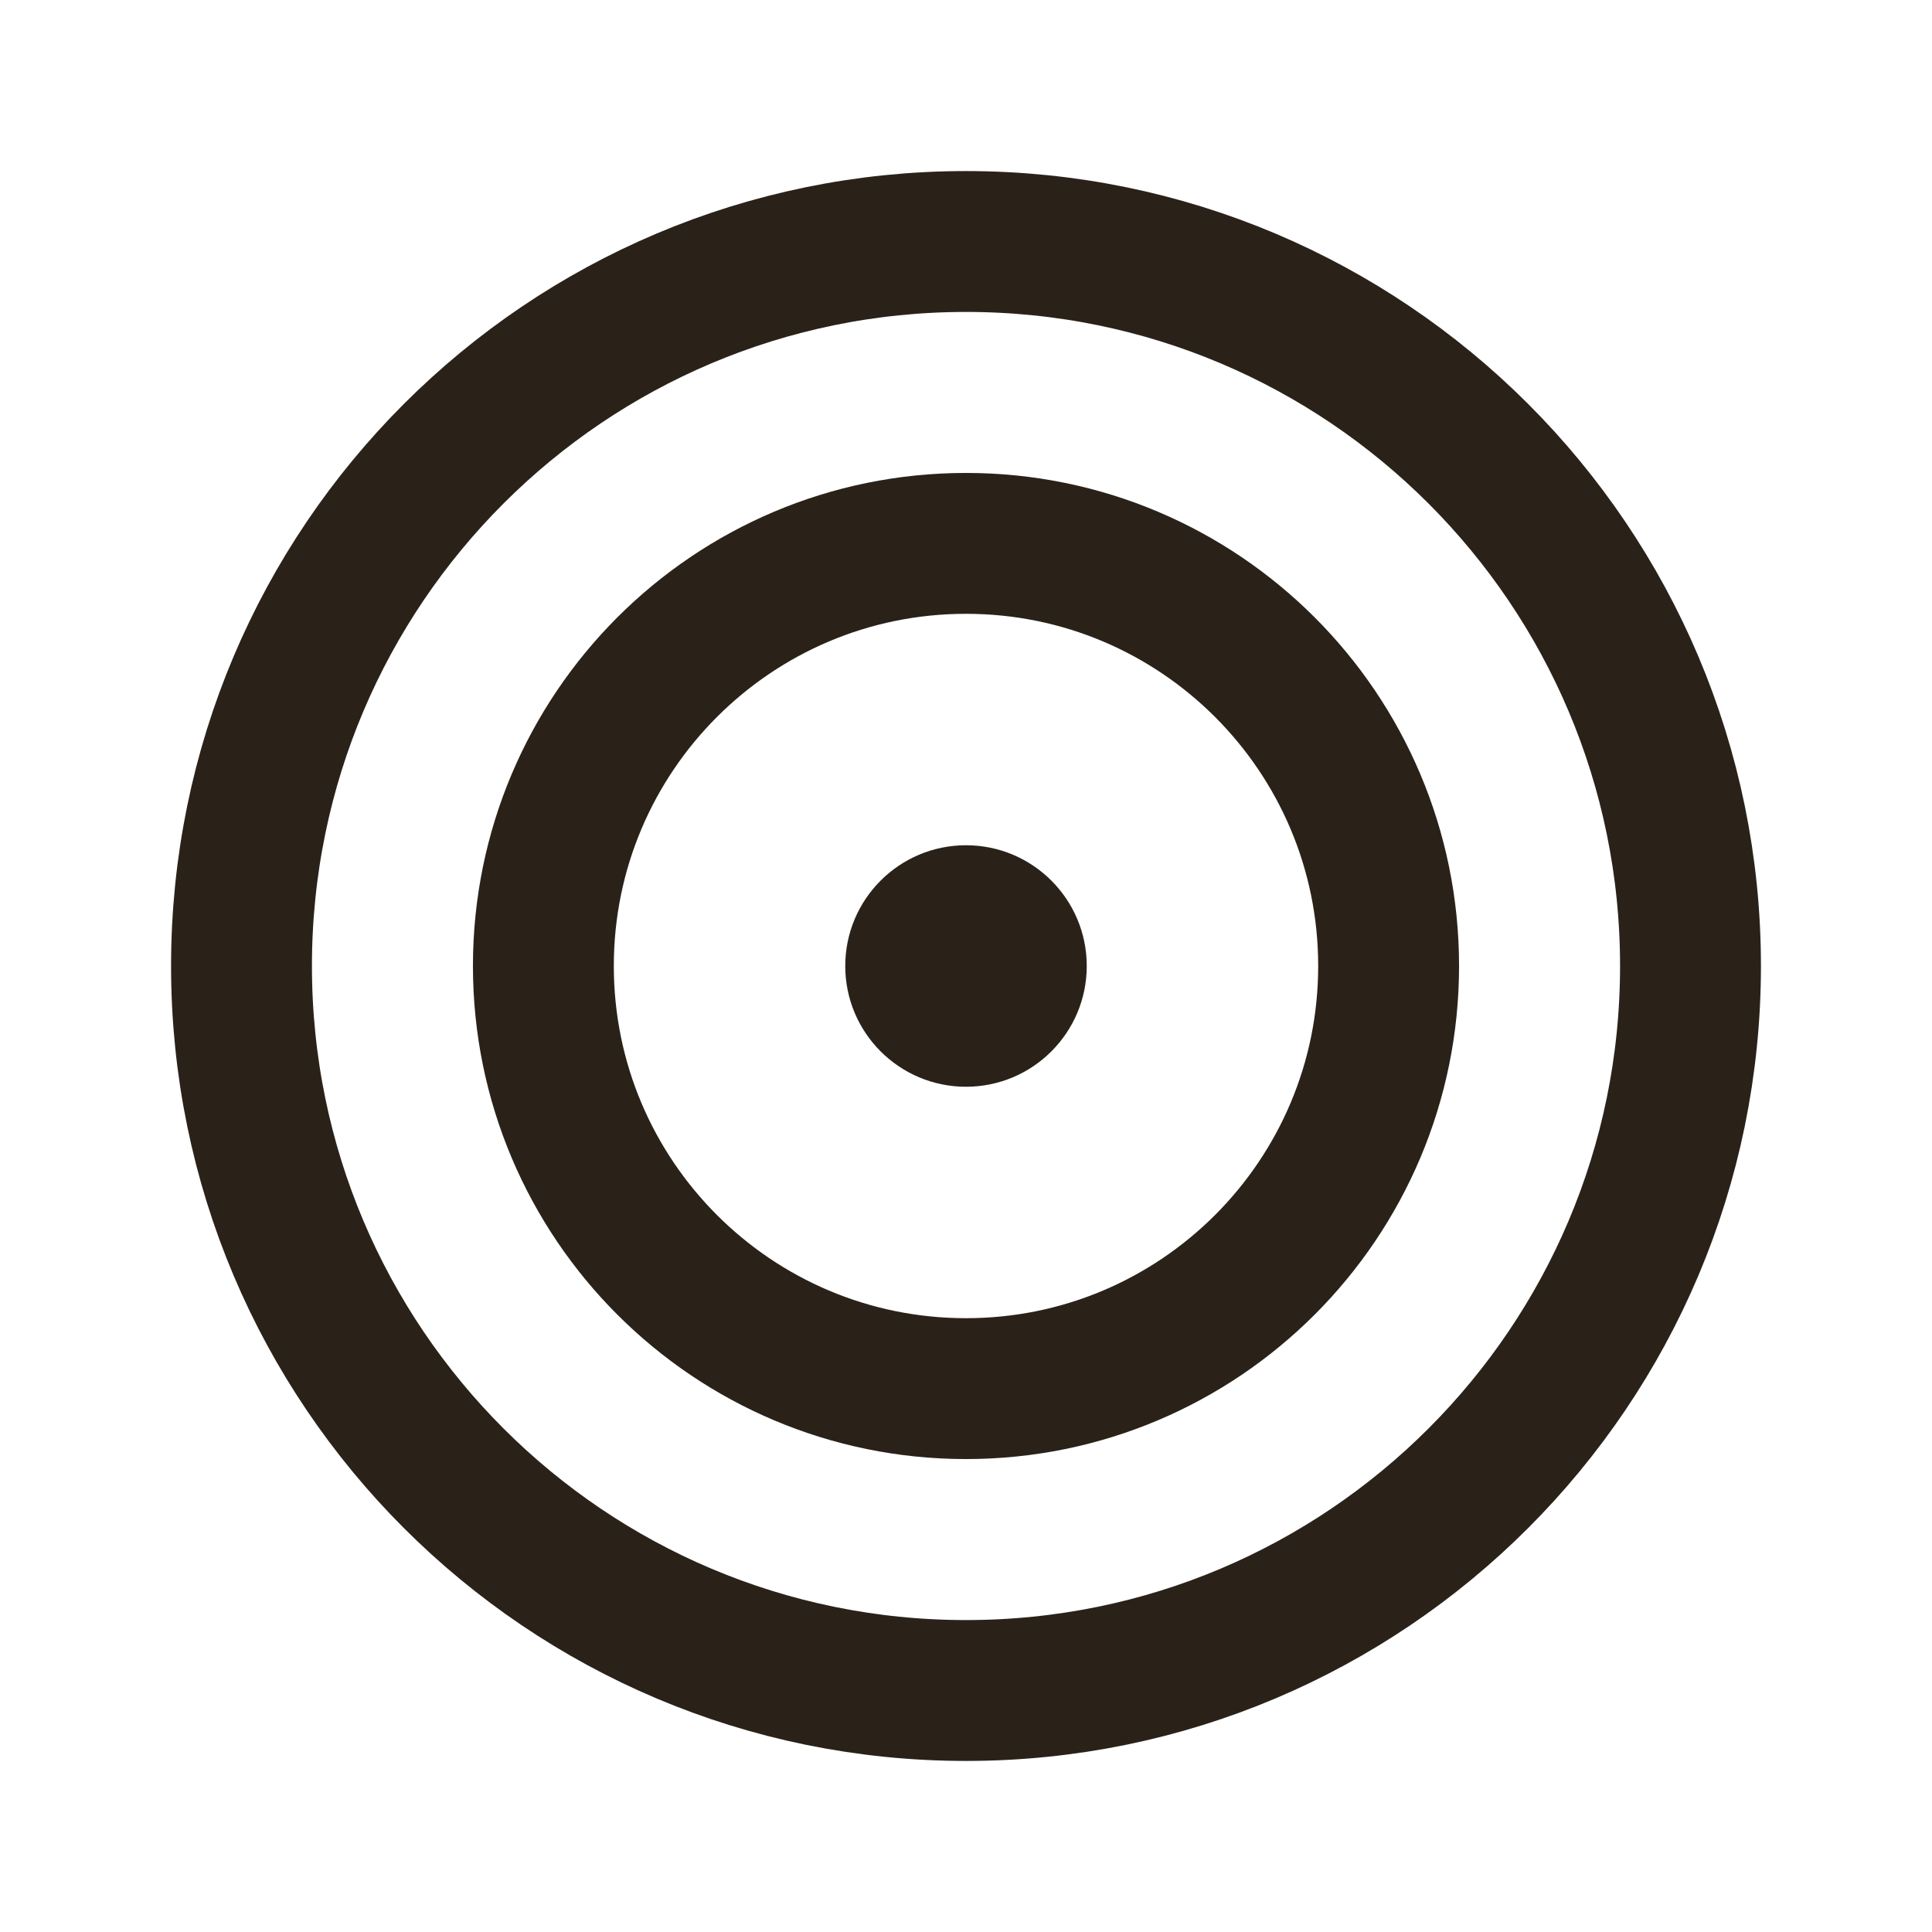
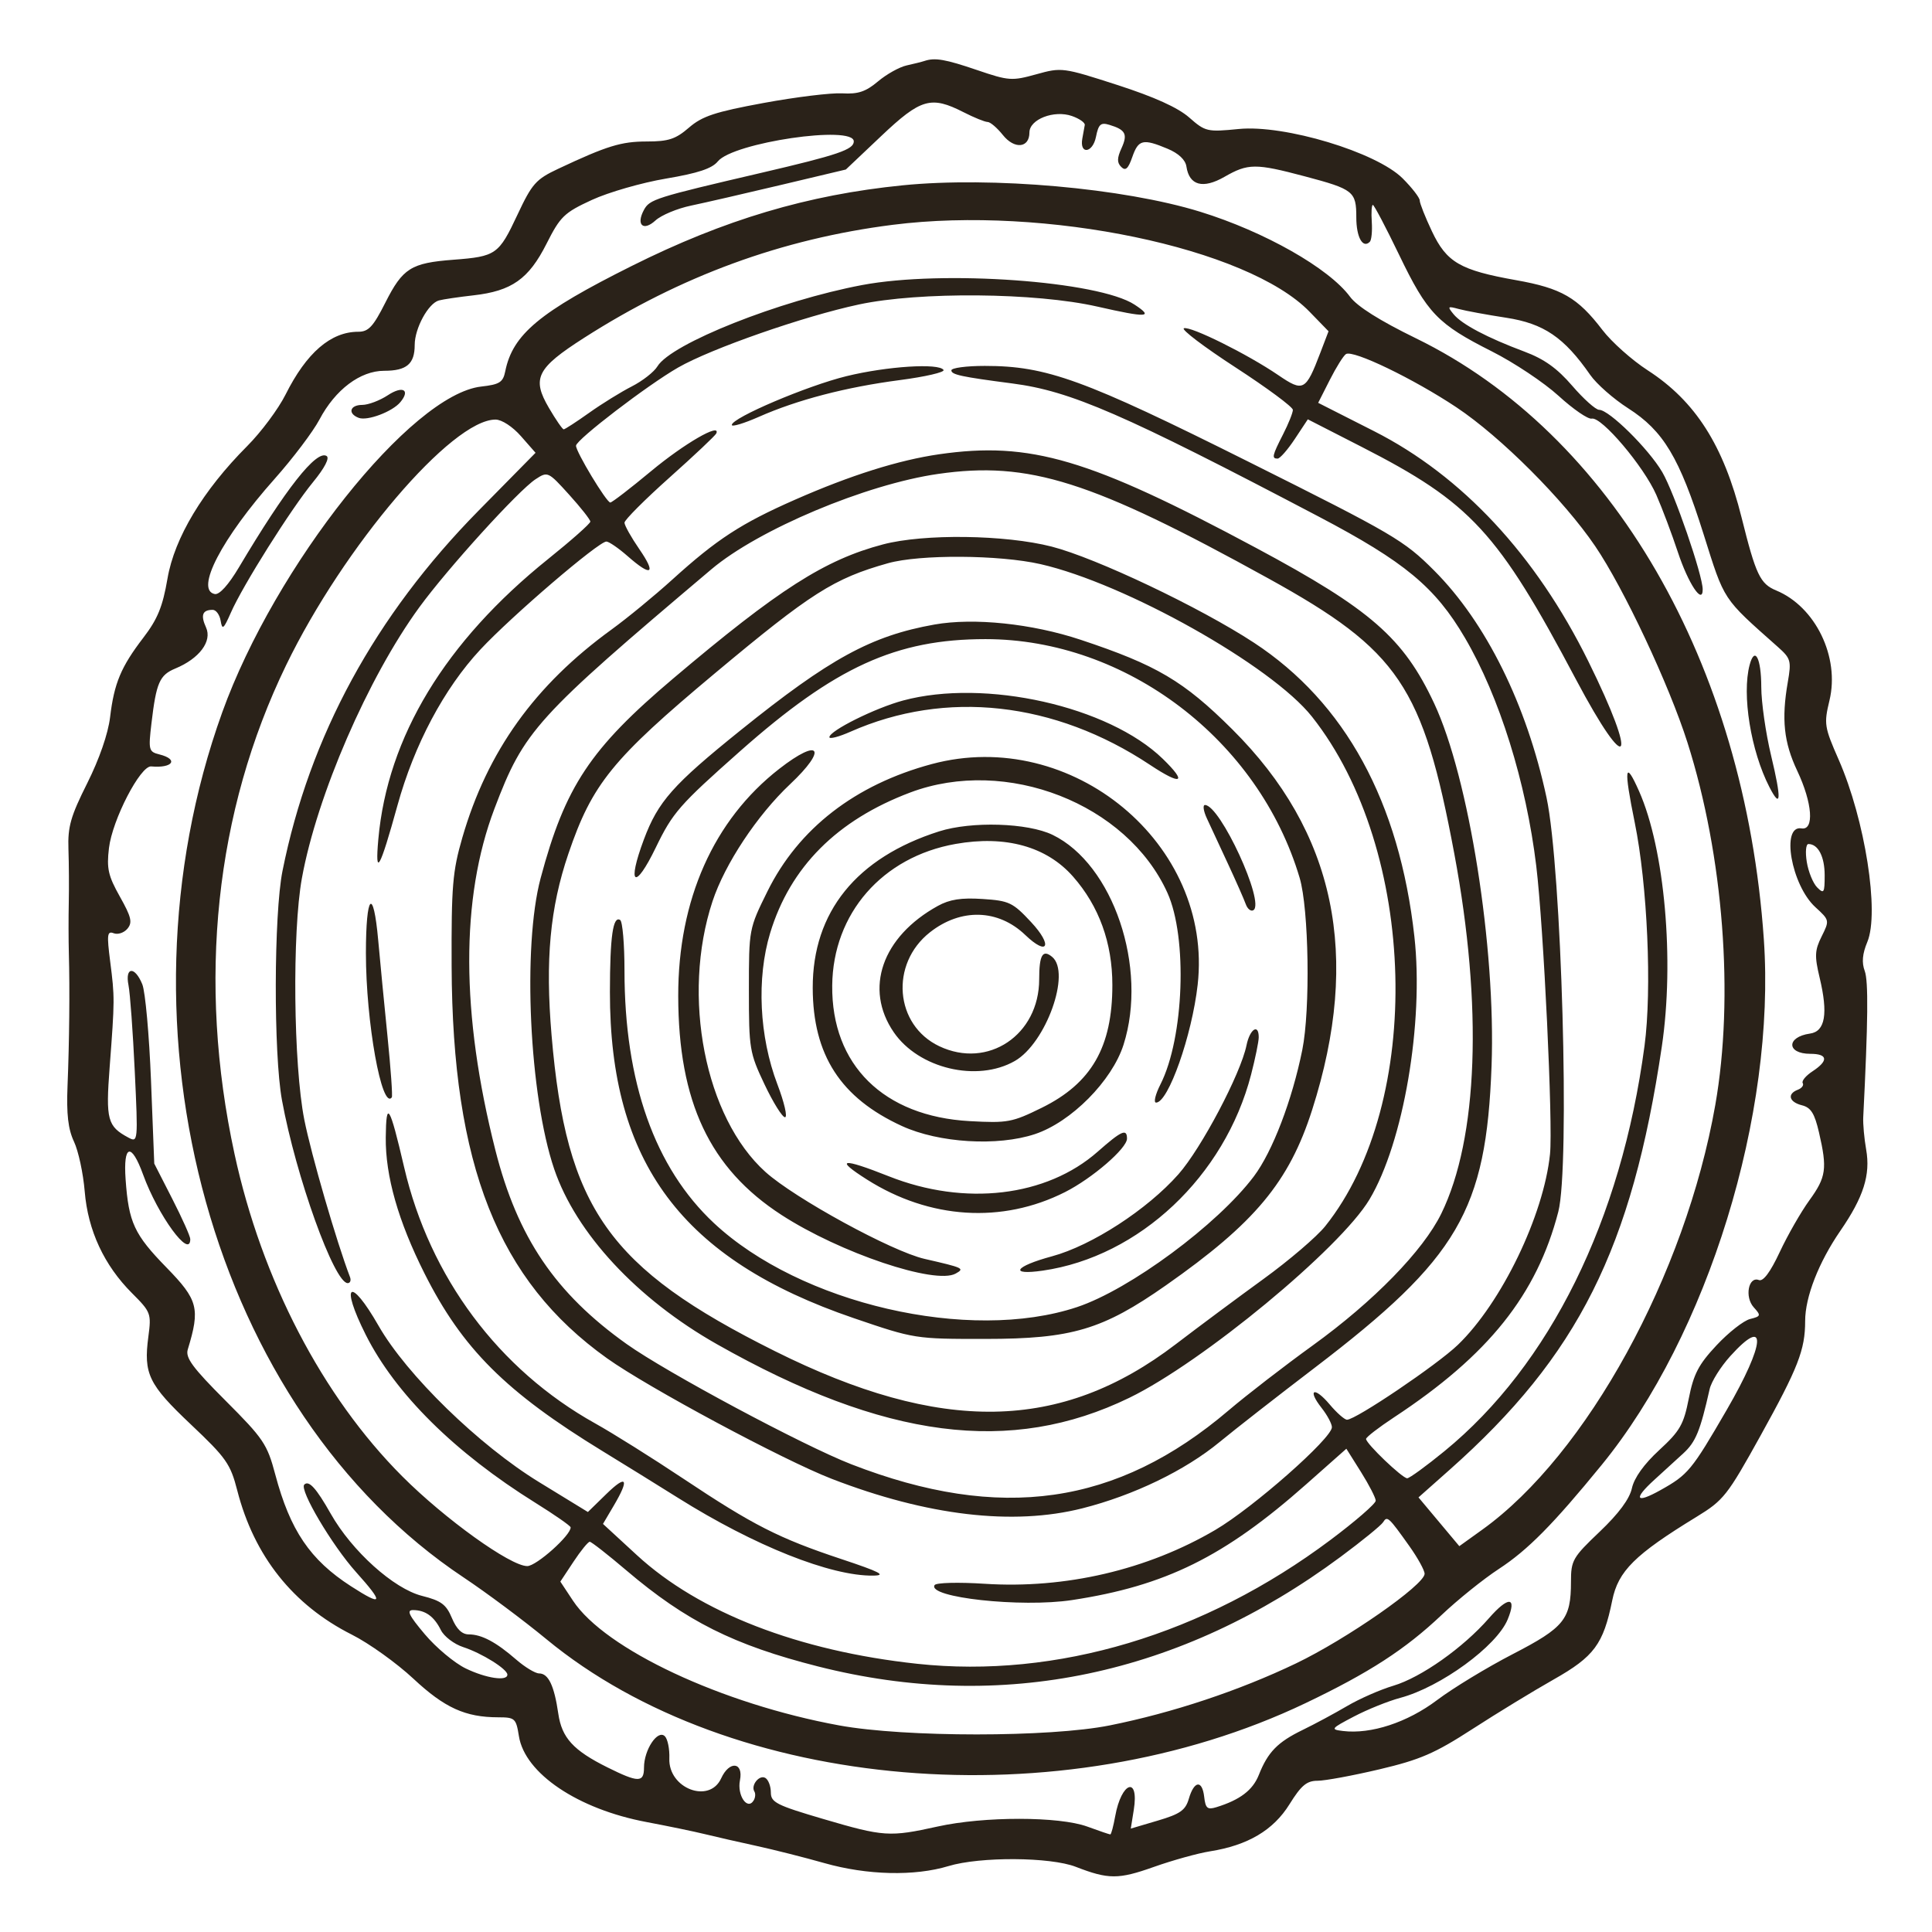
- <svg xmlns="http://www.w3.org/2000/svg" viewBox="0 0 24 24" width="24" height="24" fill="none" stroke="#2a2219" stroke-width="1.75" stroke-linecap="round" stroke-linejoin="round">
-   <circle cx="12" cy="12" r="9" />
-   <circle cx="12" cy="12" r="5.25" />
-   <circle cx="12" cy="12" r="1.5" fill="#2a2219" stroke="none" />
+ <svg xmlns="http://www.w3.org/2000/svg" viewBox="0 0 394 396" width="48" height="48">
+   <path d="M 188.500 12.491 C 187.950 12.675, 186.297 13.089, 184.827 13.412 C 183.357 13.735, 180.716 15.209, 178.959 16.688 C 176.453 18.796, 174.874 19.325, 171.648 19.134 C 169.384 19.001, 162.125 19.888, 155.516 21.105 C 145.566 22.939, 142.935 23.808, 140.215 26.160 C 137.490 28.516, 136.020 29, 131.587 29 C 126.322 29, 123.425 29.892, 113.434 34.589 C 108.840 36.749, 108.060 37.628, 105.063 44.015 C 101.230 52.185, 100.680 52.571, 91.926 53.239 C 83.240 53.903, 81.549 54.970, 77.981 62.038 C 75.495 66.961, 74.530 68, 72.436 68 C 66.799 68, 61.824 72.296, 57.532 80.871 C 56.053 83.825, 52.516 88.576, 49.672 91.427 C 40.599 100.523, 34.763 110.224, 33.330 118.590 C 32.346 124.336, 31.304 126.890, 28.396 130.687 C 23.793 136.695, 22.398 140.028, 21.565 147 C 21.162 150.378, 19.352 155.605, 16.874 160.546 C 13.478 167.319, 12.869 169.456, 13.028 174.046 C 13.132 177.046, 13.163 181.975, 13.097 185 C 13.030 188.025, 13.038 192.750, 13.114 195.500 C 13.318 202.865, 13.212 213.433, 12.844 222.500 C 12.606 228.385, 12.955 231.425, 14.166 234 C 15.071 235.925, 16.060 240.515, 16.363 244.200 C 17.024 252.217, 20.332 259.332, 26.065 265.065 C 29.926 268.926, 30.039 269.227, 29.409 273.977 C 28.397 281.600, 29.449 283.771, 38.119 291.965 C 45.367 298.815, 46.231 300.045, 47.632 305.500 C 51.088 318.954, 59.055 328.978, 71.124 335.054 C 74.631 336.819, 80.304 340.881, 83.731 344.080 C 90.131 350.054, 94.372 351.984, 101.122 351.994 C 104.552 352, 104.777 352.205, 105.362 355.863 C 106.585 363.512, 117.450 370.819, 131.534 373.466 C 135.915 374.290, 141.300 375.406, 143.500 375.947 C 145.700 376.487, 150.425 377.566, 154 378.343 C 157.575 379.120, 163.866 380.711, 167.980 381.878 C 176.739 384.363, 186.462 384.596, 193.409 382.489 C 199.870 380.529, 214.271 380.611, 219.500 382.638 C 226.207 385.238, 228.231 385.241, 235.500 382.662 C 239.350 381.296, 244.525 379.858, 247 379.467 C 254.757 378.241, 259.995 375.141, 263.305 369.817 C 265.711 365.946, 266.842 365, 269.061 365 C 270.581 365, 276.288 363.945, 281.744 362.656 C 290.114 360.677, 293.089 359.389, 300.793 354.406 C 305.814 351.158, 313.303 346.589, 317.434 344.252 C 325.754 339.548, 327.634 337.012, 329.458 328.032 C 330.680 322.017, 334.086 318.641, 346.745 310.900 C 352.294 307.506, 353.047 306.550, 359.853 294.266 C 367.573 280.330, 369 276.664, 369 270.767 C 369 265.830, 371.772 258.732, 376.232 252.251 C 380.968 245.369, 382.415 240.810, 381.506 235.633 C 381.107 233.360, 380.837 230.375, 380.907 229 C 381.895 209.356, 381.980 201.077, 381.214 199.025 C 380.568 197.297, 380.727 195.504, 381.740 193.079 C 384.262 187.045, 381.276 168.021, 375.877 155.720 C 372.924 148.992, 372.829 148.381, 373.987 143.556 C 376.117 134.675, 371.122 124.364, 363.075 121.031 C 359.771 119.663, 358.906 117.843, 355.976 106.098 C 352.282 91.290, 346.498 82.217, 336.727 75.902 C 333.505 73.819, 329.329 70.099, 327.448 67.635 C 322.376 60.994, 319.061 59.079, 309.775 57.429 C 298.282 55.388, 295.515 53.782, 292.497 47.403 C 291.124 44.500, 290 41.661, 290 41.095 C 290 40.530, 288.426 38.492, 286.502 36.568 C 281.125 31.191, 262.301 25.515, 252.914 26.440 C 246.430 27.079, 246.062 26.994, 242.746 24.082 C 240.433 22.051, 235.599 19.865, 227.995 17.410 C 216.858 13.815, 216.602 13.782, 211.407 15.228 C 206.417 16.616, 205.760 16.570, 199.315 14.374 C 192.756 12.139, 190.654 11.773, 188.500 12.491 M 179.634 27.873 L 172.373 34.746 159.065 37.909 C 151.746 39.649, 143.450 41.556, 140.629 42.146 C 137.808 42.736, 134.535 44.103, 133.355 45.185 C 130.856 47.476, 129.333 46.116, 130.971 43.055 C 132.151 40.850, 133.217 40.512, 155.102 35.411 C 170.739 31.767, 174 30.658, 174 28.984 C 174 25.579, 149.271 29.213, 146.133 33.079 C 144.942 34.546, 142.062 35.502, 135.500 36.608 C 130.550 37.442, 123.712 39.412, 120.304 40.985 C 114.638 43.600, 113.843 44.368, 111.022 49.956 C 107.371 57.190, 103.898 59.645, 96.066 60.533 C 93.005 60.880, 89.810 61.351, 88.966 61.581 C 86.786 62.173, 84 67.291, 84 70.704 C 84 74.602, 82.349 76, 77.747 76 C 72.839 76, 67.721 79.856, 64.475 86 C 63.167 88.475, 59.037 93.940, 55.298 98.144 C 44.439 110.353, 38.927 120.957, 43.021 121.760 C 43.971 121.946, 45.833 119.888, 47.979 116.279 C 57.574 100.146, 63.852 92.173, 65.943 93.465 C 66.603 93.872, 65.537 95.924, 63.167 98.813 C 58.613 104.362, 48.769 120, 46.322 125.570 C 44.836 128.954, 44.545 129.188, 44.229 127.250 C 44.026 126.013, 43.292 125, 42.597 125 C 40.487 125, 40.079 126.079, 41.232 128.610 C 42.520 131.436, 39.865 134.985, 34.934 137.027 C 31.707 138.364, 31.027 139.925, 30.047 148.235 C 29.397 153.749, 29.482 154.083, 31.680 154.635 C 35.685 155.640, 34.412 157.495, 29.993 157.093 C 27.781 156.893, 22.021 168.026, 21.333 173.832 C 20.837 178.026, 21.171 179.509, 23.575 183.786 C 25.919 187.956, 26.183 189.074, 25.127 190.347 C 24.427 191.191, 23.160 191.615, 22.311 191.289 C 20.970 190.774, 20.875 191.533, 21.587 197.099 C 22.525 204.428, 22.522 204.936, 21.477 218.718 C 20.657 229.524, 21.015 230.867, 25.325 233.174 C 27.283 234.222, 27.304 234.006, 26.621 219.564 C 26.240 211.493, 25.663 203.564, 25.339 201.945 C 24.578 198.138, 26.642 197.996, 28.167 201.750 C 28.781 203.262, 29.585 212.150, 29.952 221.500 L 30.619 238.500 34.309 245.725 C 36.339 249.699, 38 253.411, 38 253.975 C 38 258.203, 31.374 249.143, 28.329 240.750 C 25.914 234.097, 24.233 234.566, 24.746 241.750 C 25.376 250.583, 26.508 253.021, 33.124 259.803 C 39.609 266.450, 40.057 268.179, 37.486 276.602 C 36.969 278.293, 38.482 280.341, 45.239 287.102 C 53.003 294.870, 53.766 296.002, 55.412 302.193 C 58.467 313.686, 62.558 319.728, 70.946 325.134 C 77.507 329.364, 77.760 328.668, 71.996 322.250 C 67.069 316.764, 60.313 305.353, 61.368 304.299 C 62.311 303.356, 63.814 305.010, 66.780 310.250 C 71.123 317.924, 79.701 325.644, 85.510 327.107 C 89.429 328.094, 90.462 328.860, 91.626 331.647 C 92.570 333.907, 93.696 335, 95.079 335 C 97.709 335, 100.663 336.566, 104.785 340.147 C 106.591 341.716, 108.713 343, 109.500 343 C 111.406 343, 112.600 345.502, 113.433 351.245 C 114.152 356.201, 116.510 358.780, 123.500 362.255 C 129.848 365.411, 131 365.416, 131 362.290 C 131 358.640, 133.818 354.418, 135.279 355.879 C 135.855 356.455, 136.268 358.503, 136.195 360.429 C 135.964 366.573, 144.401 369.806, 146.818 364.500 C 148.491 360.827, 151.422 361.142, 150.667 364.913 C 150.053 367.984, 152.184 371.129, 153.470 369.049 C 153.826 368.472, 153.896 367.641, 153.625 367.202 C 152.834 365.923, 154.668 363.677, 155.888 364.431 C 156.500 364.809, 157 366.144, 157 367.398 C 157 369.434, 158.151 370.016, 167.756 372.839 C 180.155 376.483, 181.336 376.561, 191.185 374.381 C 200.714 372.272, 216.087 372.281, 221.876 374.399 C 224.282 375.280, 226.399 376, 226.580 376 C 226.761 376, 227.213 374.313, 227.585 372.250 C 228.856 365.195, 232.510 363.959, 231.390 370.962 L 230.776 374.804 236.310 373.167 C 240.907 371.808, 241.986 371.049, 242.673 368.690 C 243.755 364.974, 245.416 364.765, 245.821 368.295 C 246.092 370.655, 246.480 370.985, 248.321 370.418 C 253.159 368.927, 255.783 366.931, 257.024 363.797 C 258.876 359.119, 260.860 357.084, 266 354.587 C 268.475 353.384, 272.573 351.180, 275.108 349.689 C 277.642 348.197, 281.917 346.320, 284.608 345.518 C 290.278 343.826, 298.903 337.735, 304.168 331.704 C 308.185 327.102, 309.980 327.220, 308.018 331.957 C 305.752 337.426, 294.275 345.798, 286.017 348.005 C 283.551 348.664, 279.276 350.386, 276.517 351.832 C 271.776 354.317, 271.652 354.480, 274.265 354.799 C 280.016 355.500, 287.473 353.051, 293.562 348.460 C 296.828 345.999, 303.805 341.761, 309.067 339.043 C 319.646 333.577, 321 331.897, 321 324.230 C 321 319.826, 321.343 319.227, 326.881 313.957 C 330.786 310.241, 333.007 307.244, 333.492 305.035 C 333.961 302.902, 335.969 300.100, 339.086 297.229 C 343.349 293.302, 344.097 291.997, 345.150 286.644 C 346.137 281.628, 347.150 279.685, 350.831 275.750 C 353.295 273.115, 356.387 270.690, 357.702 270.360 C 359.939 269.798, 359.988 269.644, 358.456 267.952 C 356.555 265.851, 357.378 261.547, 359.523 262.370 C 360.408 262.710, 361.863 260.754, 363.796 256.623 C 365.407 253.179, 368.138 248.412, 369.863 246.030 C 373.312 241.270, 373.556 239.560, 371.844 232.146 C 370.937 228.215, 370.184 227.012, 368.344 226.550 C 365.695 225.885, 365.252 224.224, 367.494 223.364 C 368.316 223.048, 368.770 222.437, 368.503 222.005 C 368.236 221.572, 369.138 220.484, 370.509 219.586 C 373.832 217.408, 373.656 216, 370.059 216 C 365.166 216, 365.117 212.536, 370 211.851 C 373.114 211.414, 373.735 207.780, 371.963 200.367 C 370.907 195.945, 370.965 194.776, 372.385 191.929 C 374.018 188.657, 374.005 188.598, 371.096 185.940 C 366.165 181.437, 363.987 169.078, 368.250 169.794 C 370.909 170.240, 370.493 164.585, 367.382 158 C 364.627 152.166, 364.122 147.434, 365.442 139.815 C 366.201 135.437, 366.065 134.963, 363.377 132.575 C 351.972 122.444, 352.535 123.299, 348.184 109.500 C 343.218 93.753, 339.960 88.315, 332.711 83.678 C 329.725 81.768, 326.234 78.697, 324.953 76.853 C 319.599 69.146, 315.428 66.309, 307.709 65.124 C 303.744 64.515, 299.375 63.710, 298 63.335 C 295.715 62.712, 295.623 62.803, 296.933 64.400 C 298.635 66.474, 303.824 69.214, 311.463 72.072 C 315.515 73.588, 318.167 75.484, 321.259 79.075 C 323.592 81.783, 326.073 83.999, 326.772 84 C 328.812 84, 336.912 91.994, 339.710 96.767 C 342.175 100.975, 348 117.876, 348 120.823 C 348 124.064, 345.031 119.601, 342.912 113.174 C 341.701 109.503, 339.713 104.223, 338.494 101.440 C 335.940 95.608, 327.258 85.354, 325.256 85.805 C 324.511 85.973, 321.459 83.878, 318.474 81.150 C 315.489 78.423, 309.324 74.314, 304.774 72.021 C 293.663 66.421, 291.555 64.226, 285.785 52.250 C 283.068 46.612, 280.641 42, 280.392 42 C 280.142 42, 280.042 43.559, 280.171 45.465 C 280.299 47.370, 280.118 49.215, 279.769 49.565 C 278.327 51.007, 277 48.610, 277 44.563 C 277 39.237, 276.453 38.801, 266.432 36.141 C 256.330 33.460, 254.820 33.470, 249.970 36.250 C 245.557 38.780, 242.756 38.018, 242.178 34.131 C 241.973 32.751, 240.570 31.430, 238.306 30.483 C 233.263 28.376, 232.337 28.594, 231.085 32.187 C 230.242 34.604, 229.694 35.094, 228.814 34.214 C 227.934 33.334, 227.949 32.407, 228.875 30.375 C 230.185 27.500, 229.711 26.590, 226.380 25.586 C 224.608 25.052, 224.158 25.458, 223.638 28.060 C 222.970 31.401, 220.240 31.730, 220.843 28.396 C 221.031 27.353, 221.256 26.106, 221.343 25.625 C 221.429 25.144, 220.240 24.311, 218.699 23.775 C 215.044 22.502, 210 24.461, 210 27.153 C 210 30.357, 206.928 30.648, 204.553 27.668 C 203.382 26.201, 201.974 25, 201.424 25 C 200.873 25, 198.658 24.100, 196.500 23 C 189.826 19.597, 187.741 20.199, 179.634 27.873 M 184 37.986 C 164.572 39.932, 147.503 45.013, 128.500 54.507 C 109.577 63.961, 104.091 68.531, 102.557 76.118 C 102.104 78.361, 101.398 78.808, 97.644 79.231 C 83.277 80.850, 55.371 115.946, 44.553 146 C 21.013 211.393, 42.695 289.141, 94 323.309 C 98.675 326.422, 106.325 332.127, 111 335.986 C 148.937 367.299, 216.508 372.998, 266.561 349.106 C 279.630 342.867, 287.043 338.067, 294.471 331.032 C 297.787 327.891, 303.074 323.638, 306.221 321.582 C 312.140 317.714, 317.348 312.446, 327.297 300.261 C 349.065 273.603, 363.015 228.383, 360.532 192.527 C 356.612 135.927, 329.412 88.941, 289.219 69.338 C 281.808 65.723, 277.177 62.805, 275.719 60.830 C 271.386 54.962, 258.203 47.482, 245 43.401 C 229.313 38.551, 202.299 36.153, 184 37.986 M 182 46.078 C 159.290 48.957, 138.503 56.573, 118.669 69.280 C 108.988 75.482, 107.958 77.547, 111.520 83.624 C 112.930 86.031, 114.289 88, 114.540 88 C 114.790 88, 117.134 86.479, 119.748 84.620 C 122.361 82.761, 126.300 80.323, 128.500 79.203 C 130.700 78.083, 133.063 76.234, 133.751 75.095 C 136.570 70.428, 158.755 61.616, 175.730 58.421 C 192.261 55.310, 224.174 57.608, 231.548 62.440 C 235.594 65.090, 234.138 65.167, 223.923 62.842 C 211.280 59.964, 187.478 59.752, 175.055 62.407 C 163.735 64.826, 144.785 71.436, 137.988 75.337 C 131.723 78.932, 117.167 90.069, 117.067 91.344 C 116.976 92.493, 123.310 103, 124.093 103 C 124.438 103, 128.205 100.103, 132.464 96.562 C 139.241 90.927, 146.767 86.572, 145.825 88.830 C 145.646 89.257, 141.338 93.323, 136.250 97.865 C 131.162 102.407, 127 106.577, 127 107.132 C 127 107.686, 128.372 110.133, 130.048 112.570 C 133.576 117.698, 132.557 118.306, 127.653 114 C 125.774 112.350, 123.810 111, 123.290 111 C 121.679 111, 103.827 126.301, 97.458 133.140 C 90.020 141.128, 83.917 152.602, 80.466 165.088 C 76.845 178.189, 75.834 179.972, 76.547 172 C 78.423 151.033, 90.248 131.530, 111.368 114.567 C 116.116 110.754, 120 107.311, 120 106.914 C 120 106.518, 118.041 104.030, 115.647 101.385 C 111.351 96.640, 111.261 96.599, 108.774 98.228 C 105.255 100.534, 90.752 116.511, 84.935 124.490 C 74.429 138.901, 63.963 163.052, 60.880 180 C 58.872 191.037, 59.142 218.242, 61.372 229.500 C 62.791 236.666, 67.984 254.550, 70.736 261.750 C 70.999 262.438, 70.787 263, 70.266 263 C 67.511 263, 59.655 241.133, 56.794 225.500 C 55.054 215.989, 55.121 187.389, 56.905 178.500 C 62.451 150.867, 75.875 126.205, 97.102 104.654 L 108.770 92.808 105.782 89.404 C 104.064 87.447, 101.847 86, 100.568 86 C 91.610 86, 69.468 111.967, 57.654 136.326 C 43.082 166.373, 39.407 201.132, 47.064 236.500 C 52.654 262.324, 65.068 286.195, 81.430 302.584 C 90.190 311.358, 103.614 321, 107.070 321 C 108.945 321, 116.075 314.627, 115.959 313.055 C 115.937 312.750, 112.696 310.493, 108.758 308.041 C 92.214 297.737, 80.043 285.684, 73.968 273.590 C 68.637 262.976, 70.737 261.507, 76.599 271.750 C 82.356 281.811, 97.181 296.249, 109.500 303.791 L 119.500 309.914 123.250 306.254 C 127.471 302.134, 128.077 303.061, 124.796 308.620 L 122.593 312.355 129.546 318.757 C 142.309 330.507, 162.700 338.411, 186.994 341.025 C 215.580 344.101, 245.781 335.052, 271.698 315.646 C 276.814 311.815, 280.991 308.190, 280.981 307.590 C 280.971 306.991, 279.612 304.350, 277.962 301.722 L 274.961 296.943 266.731 304.234 C 249.965 319.085, 237.868 325.064, 218.708 327.968 C 208.308 329.545, 188.995 327.435, 190.565 324.894 C 190.874 324.395, 195.410 324.275, 200.810 324.624 C 217.365 325.693, 234.153 321.776, 248.099 313.589 C 255.855 309.036, 272 294.811, 272 292.531 C 272 291.837, 271.049 290.060, 269.886 288.582 C 266.876 284.755, 268.383 284.113, 271.548 287.874 C 272.994 289.593, 274.592 291, 275.098 291 C 276.899 291, 293.572 279.738, 297.818 275.654 C 306.754 267.057, 315.414 249.125, 316.704 236.546 C 317.329 230.453, 315.401 190.062, 313.885 177.500 C 311.815 160.336, 306.328 142.786, 299.266 130.737 C 293.175 120.343, 286.910 115.145, 269.353 105.917 C 229.226 84.828, 218.481 80.157, 206.500 78.597 C 196.042 77.236, 194 76.797, 194 75.912 C 194 75.410, 197.078 75, 200.840 75 C 213.537 75, 221.110 77.752, 254.954 94.668 C 284.658 109.513, 286.773 110.753, 292.954 116.944 C 303.582 127.588, 311.917 144.429, 315.996 163.500 C 319.083 177.932, 320.817 239.057, 318.404 248.369 C 313.999 265.369, 304.094 277.769, 284.750 290.499 C 281.587 292.580, 279 294.578, 279 294.939 C 279 295.894, 286.432 303, 287.431 303 C 287.896 303, 291.337 300.497, 295.076 297.438 C 316.671 279.771, 331.313 250.104, 336.076 214.370 C 337.620 202.785, 336.681 181.383, 334.065 168.564 C 331.785 157.386, 332.042 155.581, 334.972 162.203 C 340.212 174.050, 342.241 196.852, 339.624 214.500 C 333.486 255.907, 322.466 277.885, 296.124 301.262 L 289.747 306.920 293.931 311.917 L 298.115 316.914 302.837 313.522 C 324.225 298.156, 344.451 261.289, 350.578 226.500 C 354.476 204.361, 352.260 175.436, 344.885 152.218 C 341.120 140.365, 331.819 120.568, 325.962 111.944 C 319.504 102.434, 306.611 89.534, 297.520 83.484 C 288.717 77.627, 276.352 71.665, 274.886 72.570 C 274.378 72.884, 272.887 75.262, 271.574 77.855 L 269.185 82.568 280.628 88.371 C 298.662 97.518, 313.787 113.753, 324.535 135.500 C 334.921 156.516, 332.823 159.642, 322.018 139.250 C 305.994 109.010, 300.506 103.056, 278.077 91.584 L 267.062 85.949 264.398 89.975 C 262.933 92.189, 261.344 94, 260.867 94 C 259.623 94, 259.761 93.388, 262 89 C 263.100 86.844, 264 84.599, 264 84.012 C 264 83.426, 258.712 79.510, 252.250 75.311 C 245.787 71.112, 241.024 67.499, 241.665 67.283 C 243.063 66.812, 254.710 72.596, 261 76.885 C 266.157 80.401, 266.632 80.148, 269.634 72.287 L 271.309 67.901 267.405 63.881 C 254.688 50.788, 213.148 42.128, 182 46.078 M 172.500 77.102 C 164.435 79.074, 149 85.643, 149 87.103 C 149 87.536, 151.500 86.784, 154.555 85.433 C 162.434 81.949, 172.406 79.349, 183.412 77.909 C 188.637 77.225, 192.680 76.291, 192.397 75.833 C 191.503 74.387, 180.811 75.069, 172.500 77.102 M 78.500 81.007 C 76.850 82.096, 74.487 82.990, 73.250 82.993 C 70.703 83.001, 70.217 84.762, 72.518 85.645 C 74.291 86.326, 79.433 84.388, 81.061 82.426 C 83.161 79.896, 81.543 79, 78.500 81.007 M 191.500 93.109 C 183.210 94.305, 173.331 97.417, 161.999 102.404 C 150.890 107.293, 145.951 110.508, 136.779 118.820 C 133.139 122.119, 127.537 126.721, 124.330 129.046 C 108.610 140.447, 98.887 154.012, 93.763 171.691 C 91.760 178.604, 91.508 181.622, 91.569 198 C 91.722 238.860, 101.069 262.456, 123.418 278.404 C 131.798 284.384, 159.548 299.272, 169.469 303.111 C 189.051 310.687, 206.628 312.757, 220.845 309.160 C 231.370 306.497, 241.921 301.398, 249 295.553 C 252.025 293.055, 260.800 286.204, 268.500 280.329 C 297.924 257.878, 303.637 248.116, 304.725 218.440 C 305.611 194.269, 300.083 159.374, 292.960 144.174 C 286.678 130.768, 279.959 124.899, 256.491 112.322 C 222.312 94.004, 210.174 90.416, 191.500 93.109 M 191.297 97.138 C 176.494 99.263, 154.465 108.529, 144.809 116.690 C 108.730 147.185, 106.434 149.719, 100.343 165.763 C 93.392 184.074, 93.456 207.832, 100.533 235.728 C 105.076 253.639, 112.821 265.079, 127.453 275.492 C 135.647 281.323, 163.647 296.308, 173.500 300.134 C 204.038 311.994, 227.936 308.577, 250.841 289.075 C 254.503 285.957, 262.250 279.974, 268.057 275.780 C 280.570 266.740, 290.701 256.353, 294.419 248.755 C 301.960 233.342, 302.942 206.269, 297.094 175.020 C 290.654 140.607, 285.758 133.353, 259 118.573 C 222.694 98.519, 209.896 94.467, 191.297 97.138 M 180 111.583 C 168.072 114.729, 158.616 120.772, 136.994 139.062 C 119.979 153.455, 114.832 161.206, 109.811 180 C 106.063 194.031, 107.487 224.584, 112.591 239.617 C 117.058 252.775, 129.582 266.253, 145.952 275.522 C 180.298 294.969, 206.157 298.325, 230.500 286.495 C 245.443 279.234, 273.686 255.899, 279.699 245.848 C 286.663 234.207, 290.866 209.634, 288.910 192 C 285.844 164.365, 274.717 143.983, 256 131.719 C 244.972 124.493, 223.658 114.369, 214.562 112.036 C 205.032 109.592, 188.374 109.373, 180 111.583 M 181 115.446 C 169.897 118.571, 165.217 121.549, 145.499 138.032 C 124.504 155.583, 120.373 160.674, 115.499 175.002 C 111.730 186.083, 110.743 196.746, 112.054 212.196 C 115.065 247.673, 123.721 259.919, 157.810 276.933 C 191.878 293.936, 216.456 293.514, 240 275.520 C 244.675 271.947, 252.775 265.923, 258 262.134 C 263.225 258.344, 268.909 253.482, 270.632 251.328 C 290.912 225.969, 289.566 174.257, 267.915 146.896 C 259.633 136.430, 229.646 119.582, 212.263 115.628 C 203.809 113.705, 187.520 113.610, 181 115.446 M 190.519 128.014 C 177.597 130.313, 169.084 134.960, 150.743 149.727 C 136.933 160.846, 133.882 164.294, 130.977 172.061 C 127.454 181.482, 129.114 182.612, 133.417 173.722 C 136.889 166.550, 138.236 165.011, 150.703 153.965 C 170.189 136.700, 182.674 131, 201 131 C 229.833 131, 256.984 151.634, 265.388 179.933 C 267.284 186.319, 267.600 206.930, 265.929 215.201 C 263.841 225.535, 259.820 236.039, 256.012 241.107 C 248.585 250.991, 230.560 264.319, 219.759 267.914 C 197.686 275.259, 163.021 267.241, 145.338 250.699 C 133.204 239.348, 127 221.835, 127 198.928 C 127 193.533, 126.601 188.872, 126.114 188.570 C 124.640 187.659, 124.028 191.947, 124.014 203.292 C 123.969 238.325, 138.799 258.169, 174 270.180 C 186.461 274.432, 186.545 274.445, 201 274.437 C 218.686 274.428, 224.992 272.554, 237.997 263.441 C 256.217 250.674, 263.220 242.270, 267.944 227.504 C 278.050 195.915, 272.718 170.509, 251.570 149.482 C 241.604 139.573, 236.088 136.315, 220.500 131.134 C 210.521 127.817, 198.602 126.576, 190.519 128.014 M 357.627 136.261 C 355.993 142.357, 357.865 153.936, 361.682 161.343 C 364.060 165.956, 364.173 163.848, 362.027 154.897 C 360.920 150.279, 360.011 143.939, 360.007 140.809 C 360 134.902, 358.672 132.364, 357.627 136.261 M 184.105 143.583 C 178.373 145.124, 169 149.790, 169 151.103 C 169 151.534, 170.941 151.029, 173.313 149.980 C 192.872 141.328, 215.166 143.794, 234.714 156.773 C 241.206 161.084, 242.444 160.499, 237.333 155.535 C 226.230 144.752, 200.904 139.065, 184.105 143.583 M 158.710 157.598 C 145.263 168.075, 137.987 184.440, 138.015 204.144 C 138.046 225.848, 144.473 239.483, 159.165 249.014 C 171.172 256.804, 190.717 263.382, 194.891 261.038 C 196.766 259.985, 196.527 259.873, 188.500 258.030 C 181.795 256.492, 161.923 245.635, 155.903 240.223 C 143.498 229.070, 138.627 204.191, 145.040 184.751 C 147.566 177.098, 154.185 167.102, 160.943 160.738 C 168.716 153.417, 167.062 151.091, 158.710 157.598 M 190 156.606 C 174.300 160.816, 162.667 169.824, 156.303 182.701 C 152.510 190.377, 152.500 190.428, 152.500 202.948 C 152.500 214.993, 152.629 215.773, 155.697 222.250 C 157.456 225.963, 159.348 229, 159.903 229 C 160.457 229, 159.754 225.963, 158.341 222.250 C 154.618 212.470, 154.046 200.499, 156.860 191.235 C 160.968 177.712, 170.567 168.085, 185.576 162.435 C 205.230 155.037, 229.997 164.701, 238.284 183 C 242.436 192.168, 241.691 212.727, 236.861 222.250 C 235.815 224.313, 235.409 226, 235.959 226 C 238.462 226, 243.312 212.256, 244.484 201.841 C 247.728 173.029, 218.683 148.916, 190 156.606 M 246.374 167.750 C 247.076 169.262, 249.010 173.425, 250.671 177 C 252.332 180.575, 253.983 184.316, 254.339 185.313 C 254.695 186.311, 255.402 186.870, 255.910 186.556 C 258.340 185.054, 249.102 165, 245.980 165 C 245.494 165, 245.671 166.238, 246.374 167.750 M 191.500 170.404 C 174.551 175.787, 165.544 186.942, 165.584 202.500 C 165.620 216.253, 171.300 225.040, 183.880 230.805 C 191.442 234.271, 203.470 235.001, 211.123 232.459 C 218.553 229.991, 226.928 221.544, 229.290 214.135 C 234.328 198.331, 227.157 177.127, 214.739 171.116 C 209.651 168.653, 198.126 168.300, 191.500 170.404 M 194.871 172.981 C 179.836 175.640, 169.724 187.242, 169.578 202 C 169.417 218.282, 180.109 228.824, 197.772 229.797 C 205.513 230.224, 206.459 230.049, 212.517 227.066 C 222.723 222.042, 227 214.614, 227 201.912 C 227 193.264, 224.268 185.722, 218.943 179.673 C 213.515 173.506, 205.110 171.170, 194.871 172.981 M 369.336 176.681 C 369.664 178.705, 370.623 181.052, 371.466 181.895 C 372.845 183.273, 373 183.022, 373 179.414 C 373 175.575, 371.663 173, 369.669 173 C 369.155 173, 369.006 174.648, 369.336 176.681 M 191.213 185.693 C 179.793 192.001, 176.079 202.654, 182.190 211.573 C 187.302 219.033, 199.298 221.882, 207.008 217.467 C 213.393 213.811, 218.568 199.376, 214.658 196.131 C 212.714 194.518, 212 195.751, 212 200.716 C 212 212.142, 201.503 219.180, 191.524 214.444 C 182.390 210.110, 181.364 197.579, 189.611 191.092 C 195.944 186.110, 203.596 186.323, 209.141 191.635 C 213.792 196.091, 214.834 193.816, 210.346 189.006 C 206.579 184.967, 205.851 184.620, 200.391 184.263 C 196.020 183.977, 193.652 184.346, 191.213 185.693 M 74 195.369 C 74 209.471, 77.247 227.558, 79.307 224.933 C 79.494 224.695, 79.100 219.100, 78.433 212.500 C 77.765 205.900, 76.906 197.012, 76.524 192.750 C 75.526 181.618, 74 183.202, 74 195.369 M 254.496 214.250 C 253.306 220.092, 245.231 235.385, 240.530 240.701 C 234.140 247.926, 222.783 255.295, 214.638 257.500 C 206.940 259.584, 205.740 261.449, 212.750 260.436 C 232.517 257.580, 250.033 241.097, 255.429 220.276 C 256.293 216.940, 257 213.489, 257 212.606 C 257 209.721, 255.175 210.920, 254.496 214.250 M 78.068 233.145 C 77.987 241.038, 80.628 250.308, 86.002 261 C 93.752 276.419, 102.677 285.323, 122.561 297.473 C 126.927 300.142, 133.875 304.442, 138 307.030 C 153.651 316.850, 169.277 323.072, 177.980 322.951 C 180.770 322.912, 179.406 322.205, 171.396 319.542 C 158.640 315.300, 153.362 312.612, 139.026 303.058 C 132.687 298.834, 124.575 293.748, 121 291.757 C 101.205 280.731, 87.080 261.793, 81.835 239.246 C 78.870 226.497, 78.147 225.327, 78.068 233.145 M 224 236.053 C 213.498 245.312, 196.764 247.286, 181.182 241.103 C 171.505 237.263, 169.957 237.496, 176.712 241.777 C 189.540 249.906, 204.419 250.849, 217.286 244.348 C 222.870 241.527, 230 235.378, 230 233.384 C 230 231.253, 228.878 231.752, 224 236.053 M 353.642 277.975 C 351.667 280.161, 349.769 283.198, 349.425 284.725 C 347.482 293.344, 346.572 295.560, 344.011 297.908 C 342.456 299.334, 339.793 301.766, 338.092 303.313 C 333.699 307.309, 334.265 308.270, 339.343 305.432 C 345.009 302.265, 345.724 301.399, 352.913 289.005 C 360.902 275.231, 361.279 269.521, 353.642 277.975 M 282.499 312.001 C 282.100 312.648, 278.186 315.836, 273.803 319.086 C 240.967 343.433, 204.322 351.119, 166.649 341.563 C 149.414 337.191, 139.621 332.283, 127.400 321.893 C 123.605 318.666, 120.222 316.020, 119.883 316.013 C 119.543 316.006, 118.048 317.840, 116.559 320.090 L 113.853 324.179 116.446 328.097 C 123.029 338.045, 146.943 349.248, 171 353.655 C 184.460 356.120, 214.166 356.119, 226.464 353.653 C 239.337 351.071, 252.985 346.530, 264.613 340.959 C 275.018 335.974, 291 324.839, 291 322.575 C 291 321.874, 289.592 319.320, 287.872 316.900 C 283.618 310.916, 283.331 310.655, 282.499 312.001 M 86.078 334.977 C 88.386 337.715, 92.155 340.865, 94.453 341.977 C 98.642 344.005, 103.003 344.655, 102.997 343.250 C 102.993 342.111, 97.760 338.848, 93.944 337.605 C 92.078 336.997, 90.019 335.427, 89.367 334.115 C 87.976 331.317, 86.203 330.037, 83.690 330.015 C 82.269 330.003, 82.782 331.068, 86.078 334.977" fill="#2a2219" fill-rule="evenodd" />
</svg>
